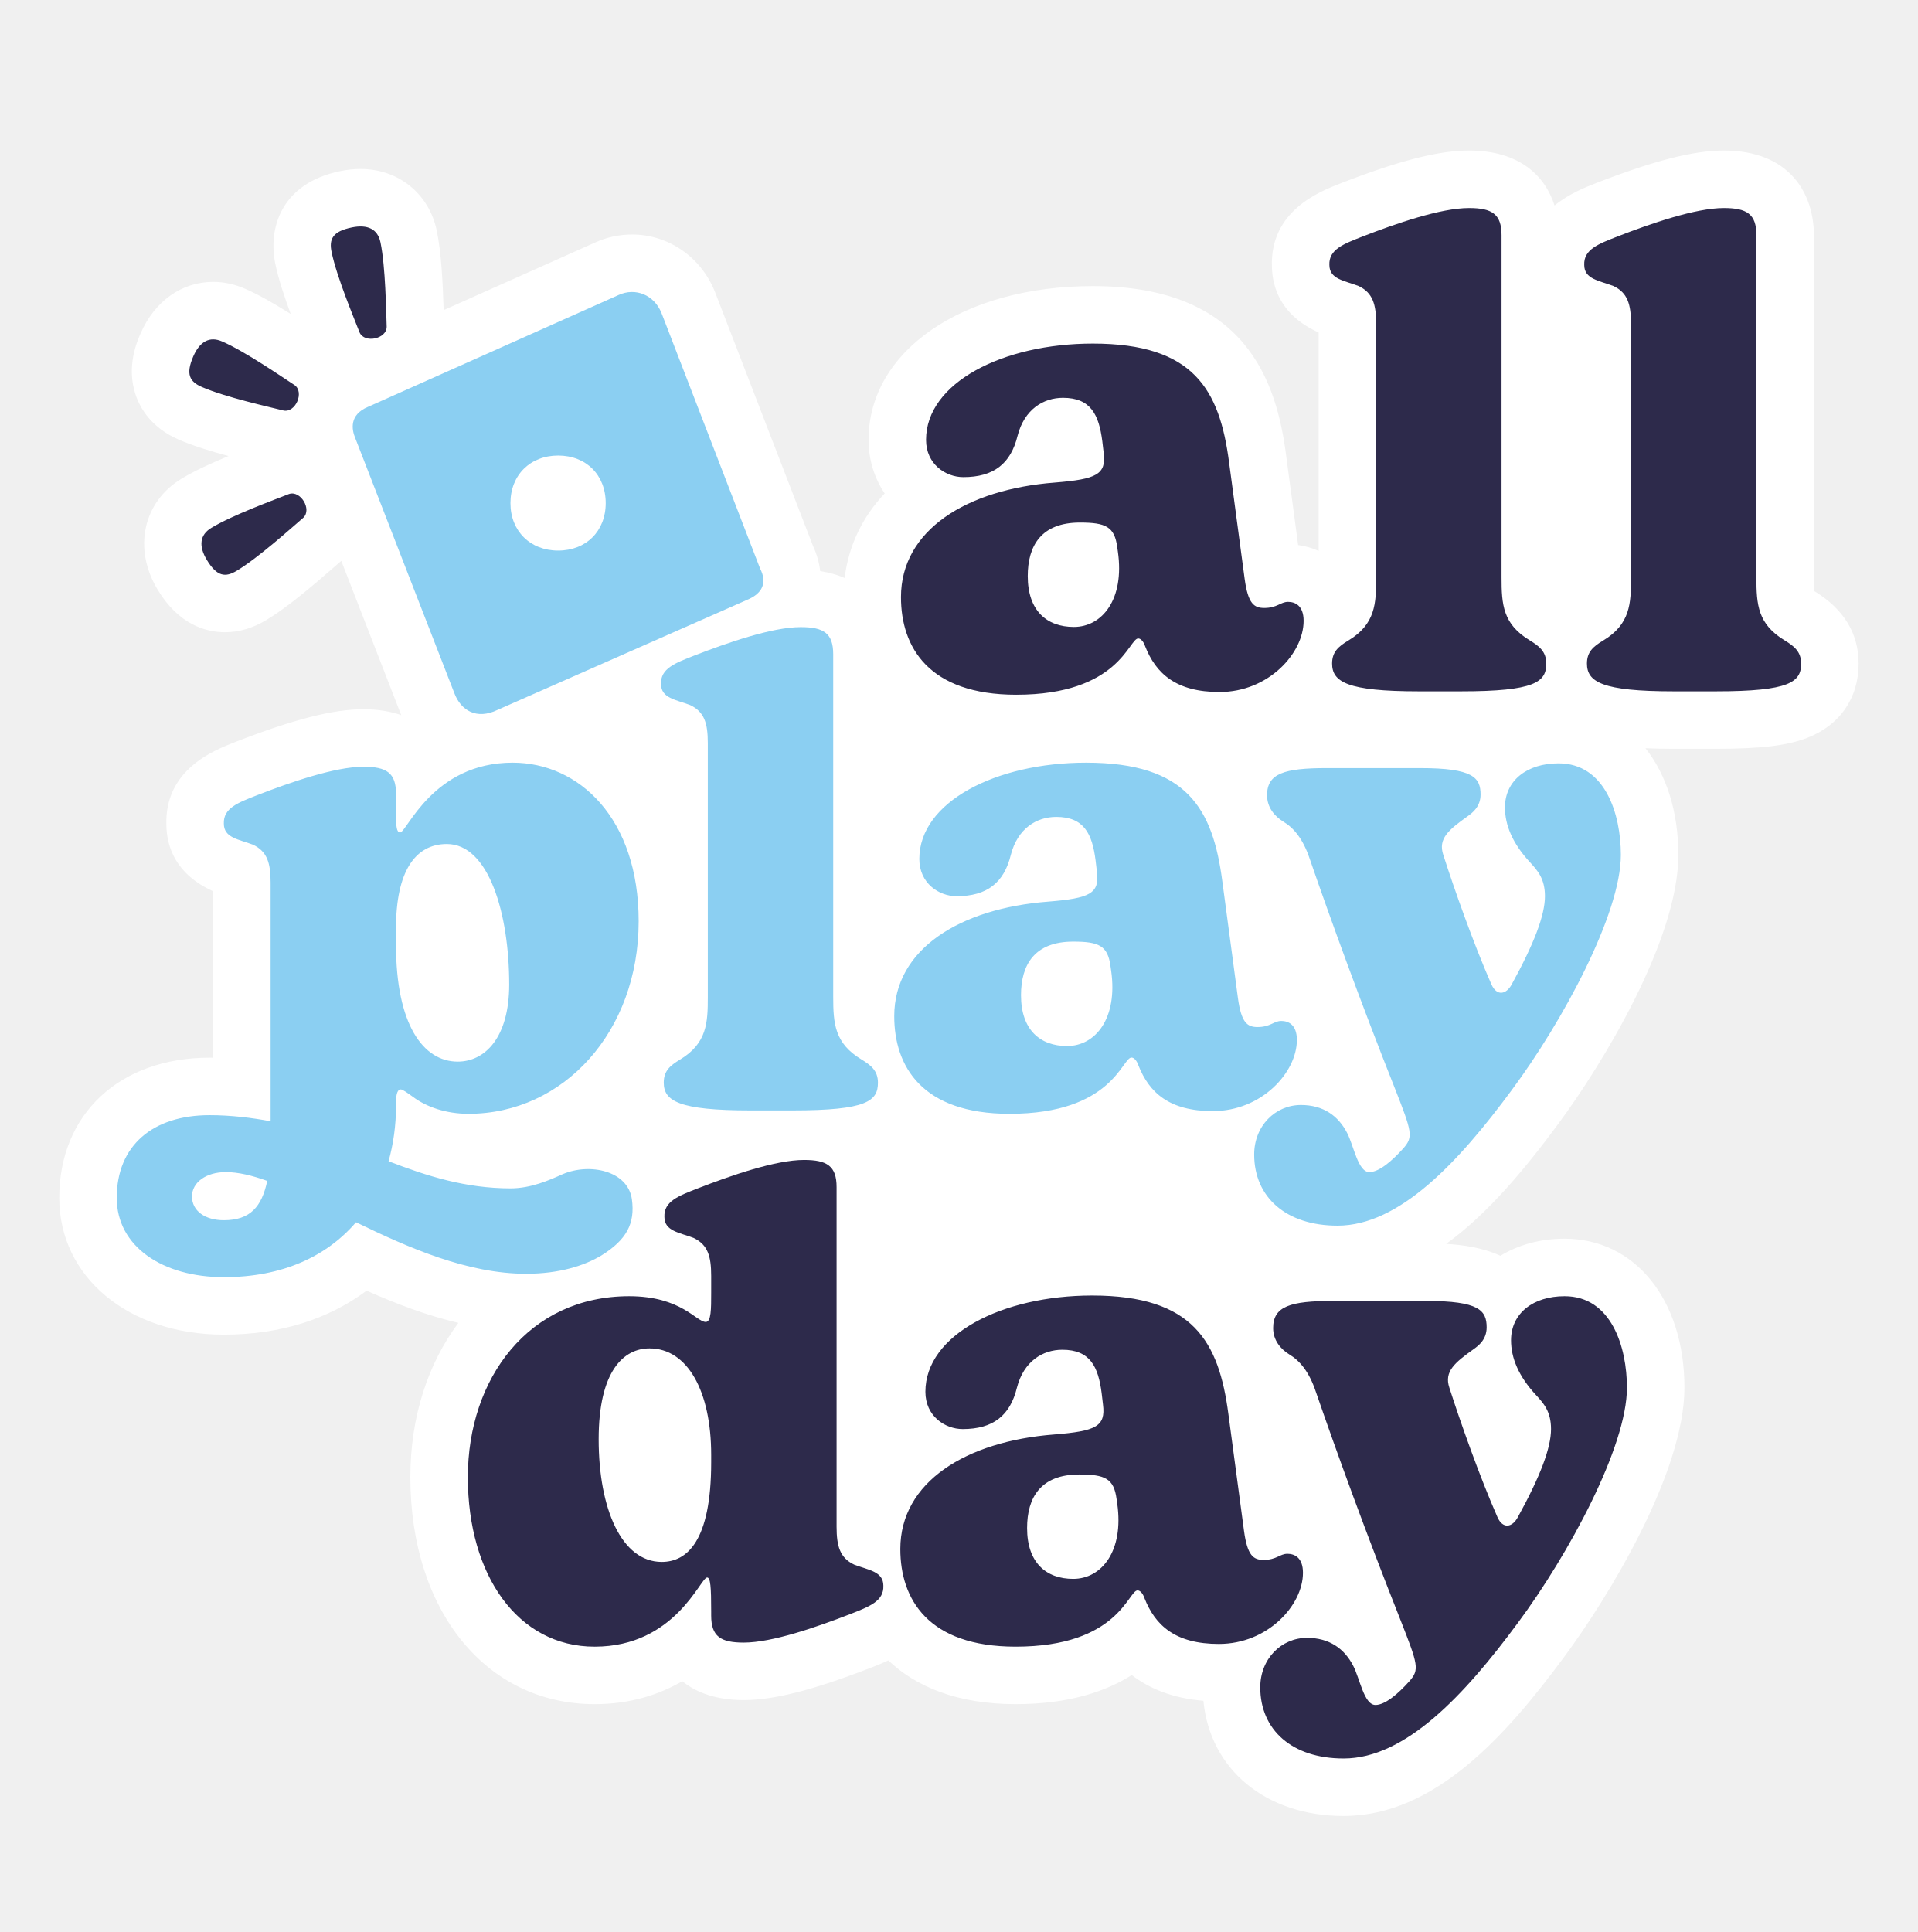
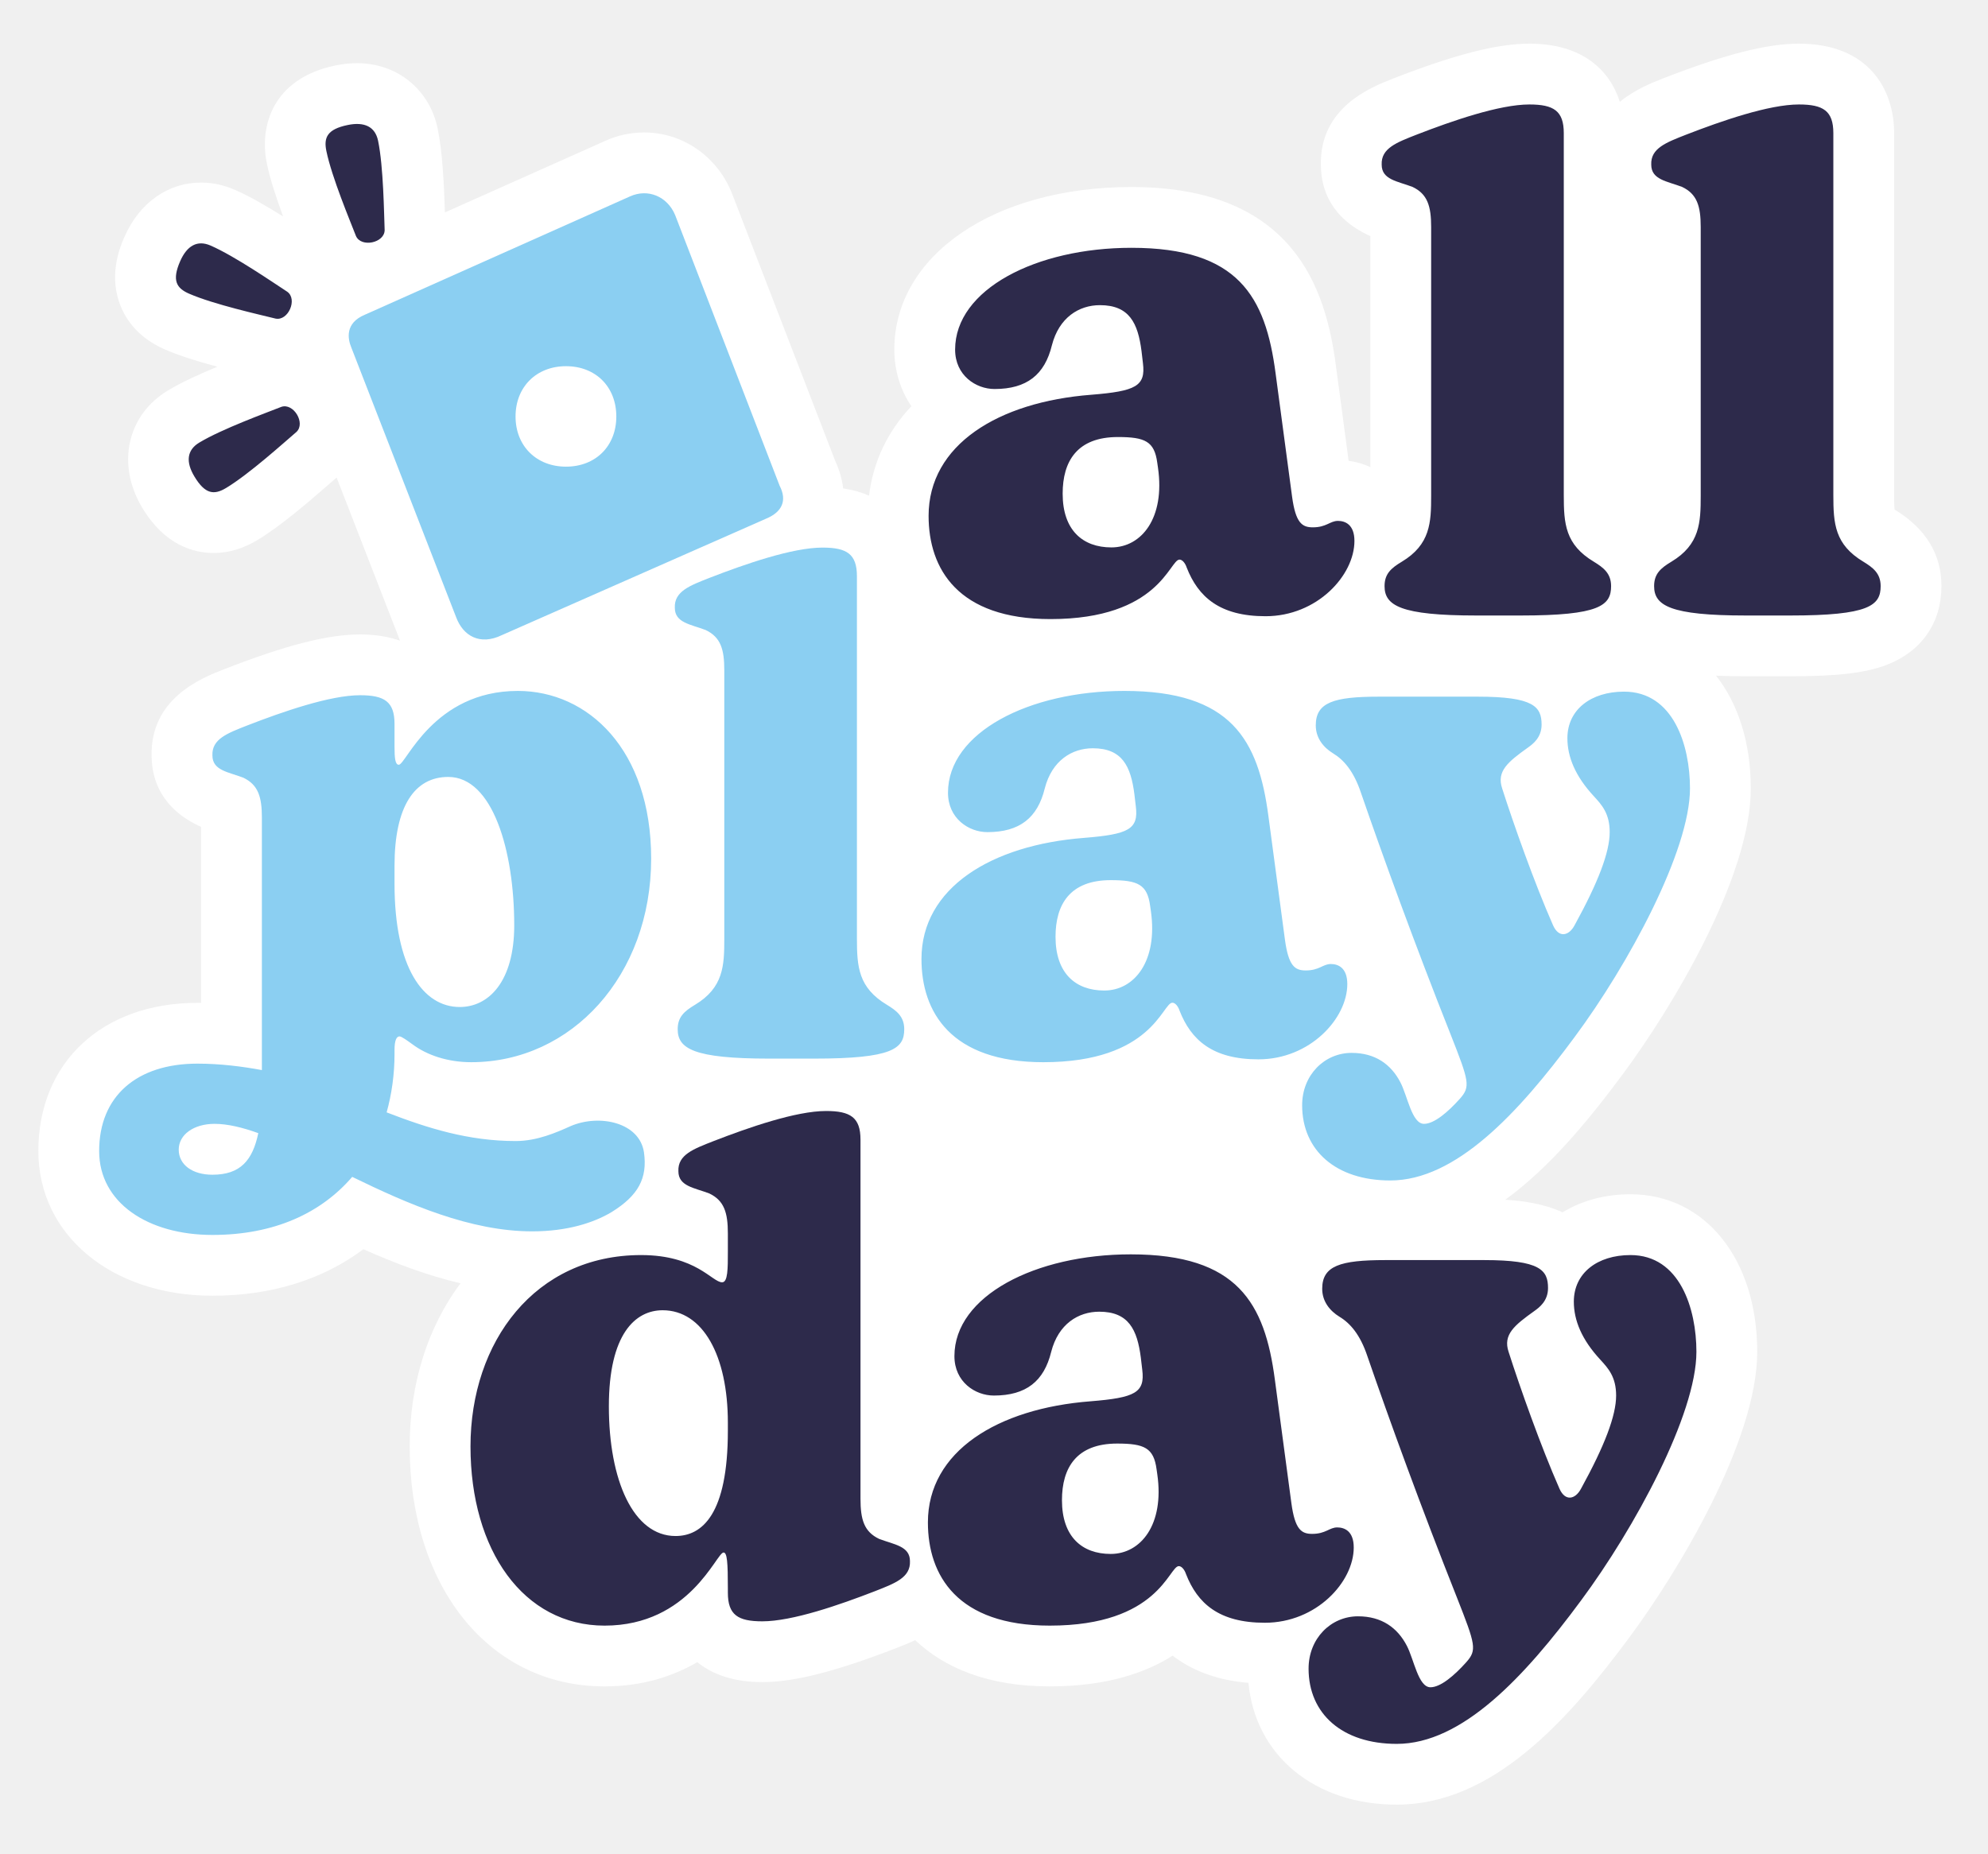
- <svg xmlns="http://www.w3.org/2000/svg" id="Layer_1" data-name="Layer 1" width="117.704mm" height="118.565mm" viewBox="0 0 333.65 336.09">
+ <svg xmlns="http://www.w3.org/2000/svg" id="Layer_1" data-name="Layer 1" viewBox="4 19 327 305">
  <defs>
    <style>
      .cls-1 {
        fill: #fff;
      }

      .cls-2 {
        fill: #2d2a4b;
      }

      .cls-3 {
        fill: #8bcff2;
      }
    </style>
  </defs>
  <path class="cls-1" d="M315.752,102.902s-.115-.07-.127-.077c-.064-.739-.064-1.917-.064-2.371v-59.551c0-7.115-4.114-14.718-15.662-14.718-5.262,0-12.087,1.736-22.174,5.646l-.261.103c-1.733.681-4.561,1.804-7.022,3.816-1.662-5.205-6.139-9.565-14.882-9.565-5.262,0-12.087,1.736-22.174,5.646l-.261.103c-3.646,1.432-12.148,4.771-11.855,14.382.059,3.775,1.612,8.585,8.135,11.528v38.003c-1.107-.508-2.304-.865-3.574-1.034l-2.101-15.705c-1.648-12.595-6.927-29.339-33.618-29.339-22.604,0-39.01,11.249-39.01,26.746,0,3.484,1.029,6.686,2.807,9.32-3.869,4.093-6.282,9.079-6.964,14.711-1.246-.549-2.661-.955-4.251-1.196-.184-1.485-.598-2.972-1.27-4.416l-17.036-44.141-.095-.235c-2.463-5.932-8.09-9.765-14.335-9.765-2.242,0-4.432.481-6.426,1.395l-26.35,11.761c-.15-4.752-.4-9.966-1.199-13.82-1.334-6.421-6.661-10.735-13.257-10.735-1.149,0-2.351.128-3.574.381-10.332,2.146-12.523,10.019-11.26,16.109.542,2.613,1.548,5.67,2.68,8.732-2.756-1.731-5.525-3.335-7.937-4.386-1.814-.791-3.686-1.192-5.562-1.192-5.454,0-10.168,3.346-12.611,8.951-.621,1.425-2.512,5.763-.884,10.65.812,2.436,2.777,5.774,7.53,7.845,2.439,1.063,5.504,2.005,8.648,2.848-2.998,1.241-5.899,2.566-8.144,3.919-6.729,4.052-8.496,12.171-4.199,19.31,3.694,6.132,8.426,7.419,11.745,7.42h.001c2.421,0,4.838-.717,7.184-2.13,3.657-2.202,7.996-5.903,11.775-9.198.451-.394.837-.73,1.14-.988l.113-.097,10.327,26.575c.035.091.076.177.112.267-1.859-.653-4.034-1.032-6.58-1.032-5.268,0-12.093,1.737-22.166,5.646l-.246.097c-3.653,1.431-12.176,4.769-11.878,14.395.06,3.774,1.615,8.581,8.135,11.522v28.957c-.205-.003-.409-.004-.613-.004-15.645,0-26.155,9.801-26.155,24.387,0,13.789,12.042,23.798,28.633,23.798,9.667,0,18.113-2.623,24.83-7.652,5.172,2.302,10.514,4.322,15.976,5.606-5.291,7.083-8.358,16.329-8.358,26.841,0,23.246,13.182,39.481,32.054,39.481,6.296,0,11.318-1.701,15.253-3.989,2.465,2.001,5.951,3.281,10.688,3.281,5.266,0,12.091-1.736,22.17-5.645l.25-.099c.745-.292,1.697-.67,2.731-1.159,4.773,4.531,11.939,7.61,22.139,7.61,9.495,0,15.888-2.318,20.213-5.058,3.029,2.324,7.078,4.039,12.467,4.472,1.124,11.915,10.837,20.042,24.395,20.042,15.808,0,28.258-13.974,38.336-27.623,7.783-10.483,20.956-32.155,20.956-46.881,0-15.261-8.574-25.919-20.851-25.919-4.258,0-8.071,1.076-11.163,2.972-3.12-1.439-6.644-1.912-9.437-2.069,7.347-5.339,13.767-13.12,19.436-20.798,7.783-10.482,20.956-32.152,20.956-46.879,0-7.556-2.104-13.981-5.716-18.546,1.492.065,3.119.098,4.909.098h7.31c7.815,0,12.424-.55,15.904-1.897,5.69-2.204,8.955-6.919,8.955-12.938,0-5.214-2.554-9.429-7.591-12.526Z" />
  <path class="cls-3" d="M20.309,208.379c0-9.081,6.25-14.386,16.154-14.386,3.774,0,7.429.47,10.614,1.06v-41.507c0-3.42-.59-5.425-3.067-6.604-2.475-.943-5.07-1.18-5.07-3.655-.118-2.712,2.477-3.657,5.777-4.952,5.779-2.242,13.561-4.954,18.514-4.954,4.01,0,5.662,1.062,5.662,4.717v3.774c0,1.885.118,2.947.707,2.947,1.178,0,5.66-12.146,19.574-12.146,11.556,0,21.933,9.669,21.933,27.593,0,19.223-13.089,33.49-29.598,33.49-3.892,0-7.312-1.178-9.669-2.947-.825-.59-1.77-1.297-2.122-1.297-.472,0-.825.59-.825,2.24v.707c0,3.302-.472,6.604-1.297,9.552,6.72,2.595,13.442,4.717,21.226,4.717,3.537,0,6.72-1.415,9.079-2.475,4.717-2.005,11.319-.59,12.027,4.362.59,4.245-.943,7.075-5.305,9.787-2.949,1.77-7.312,3.184-13.089,3.184-10.142,0-20.401-4.482-29.6-8.962-5.07,5.895-12.734,9.552-22.994,9.552-10.614,0-18.631-5.307-18.631-13.797ZM38.94,212.27c4.599,0,6.604-2.358,7.547-6.839-2.595-.943-5.07-1.533-7.194-1.533-3.42,0-5.895,1.77-5.895,4.245,0,2.477,2.24,4.127,5.542,4.127ZM88.584,171.233c0-12.262-3.537-24.409-10.849-24.409-5.542,0-8.842,4.835-8.842,14.622v2.949c0,13.797,4.715,20.281,10.73,20.281,4.717,0,8.962-4.127,8.962-13.444ZM149.905,184.324c1.533.943,2.83,1.885,2.83,4.008,0,3.184-1.887,4.835-14.859,4.835h-7.31c-12.499,0-15.094-1.65-15.094-4.835,0-2.005,1.06-2.947,2.83-4.008,4.717-2.832,4.835-6.487,4.835-10.849v-44.221c0-3.42-.59-5.425-3.067-6.602-2.475-.944-5.07-1.18-5.07-3.657-.118-2.712,2.477-3.655,5.777-4.952,5.779-2.24,13.561-4.952,18.514-4.952,4.01,0,5.662,1.06,5.662,4.717v59.55c0,4.715.235,8.135,4.952,10.967ZM155.569,176.777c0-11.674,11.437-18.751,26.768-19.928,7.31-.59,8.962-1.417,8.49-5.189l-.235-2.005c-.59-4.599-2.005-7.547-6.839-7.547-3.42,0-6.722,2.005-7.902,6.604-1.18,4.835-4.127,7.192-9.434,7.192-3.065,0-6.485-2.24-6.485-6.485,0-9.906,13.324-16.746,29.008-16.746,17.571,0,22.051,8.019,23.703,20.636l2.712,20.283c.59,4.362,1.65,5.07,3.42,5.07,2.24,0,2.83-1.06,4.127-1.06,1.178,0,2.712.59,2.712,3.302,0,5.66-6.132,12.382-14.623,12.382-7.547,0-11.084-3.184-12.971-8.019-.235-.707-.707-1.297-1.178-1.297-1.652,0-3.302,9.787-21.226,9.787-15.211,0-20.046-8.254-20.046-16.979ZM193.303,168.875l-.119-.825c-.47-3.537-2.005-4.245-6.485-4.245-6.722,0-9.079,4.008-9.079,9.315,0,6.014,3.302,8.844,8.017,8.844,4.954,0,8.844-4.835,7.666-13.089ZM218.186,200.833c0-4.954,3.657-8.609,8.137-8.609,3.892,0,6.487,1.887,8.019,4.835,1.18,2.24,1.887,6.839,3.89,6.839,1.652,0,3.892-1.887,5.897-4.127,1.77-2.005,1.533-2.83-1.533-10.612-5.897-14.859-11.084-29.127-14.741-39.739-1.178-3.537-2.83-5.425-4.598-6.487-1.534-.943-2.83-2.475-2.83-4.598,0-3.774,2.947-4.717,10.377-4.717h16.272c9.199,0,10.496,1.65,10.496,4.598,0,2.122-1.415,3.184-2.242,3.774-3.3,2.358-5.188,3.892-4.245,6.722,1.887,5.895,5.307,15.564,8.372,22.521.944,2.124,2.595,1.77,3.539,0,3.89-7.075,5.777-12.027,5.777-15.329,0-3.065-1.297-4.48-2.595-5.895-3.065-3.302-4.362-6.487-4.362-9.552,0-4.717,3.892-7.666,9.315-7.666,8.137,0,10.849,8.844,10.849,15.921,0,10.259-10.142,29.008-18.984,40.917-9.316,12.619-19.576,23.585-30.307,23.585-8.962,0-14.504-4.954-14.504-12.382ZM132.244,98.925l-17.187-44.53c-1.286-3.096-4.5-4.422-7.449-3.073l-43.587,19.454c-3.303,1.373-2.831,3.963-2.231,5.407l17.247,44.384c1.14,3.036,3.882,4.679,7.509,2.928l43.467-19.163c2.682-1.115,3.466-3.016,2.231-5.407ZM97.1,95.776c-4.87,0-8.299-3.407-8.299-8.253,0-4.87,3.429-8.276,8.299-8.276,4.893,0,8.276,3.406,8.276,8.276,0,4.847-3.383,8.253-8.276,8.253Z" />
  <path class="cls-2" d="M81.39,256.972c0-17.216,10.614-31.485,28.065-31.485,9.081,0,11.674,4.48,13.326,4.48.943,0,.943-2.24.943-5.07v-2.947c0-3.42-.59-5.425-3.065-6.604-2.477-.943-5.072-1.18-5.072-3.655-.118-2.712,2.477-3.655,5.779-4.952,5.777-2.242,13.559-4.954,18.514-4.954,4.01,0,5.66,1.062,5.66,4.717v59.078c0,3.42.59,5.425,3.065,6.604,2.477.943,5.072,1.18,5.072,3.655.118,2.712-2.477,3.657-5.779,4.954-5.777,2.24-13.559,4.952-18.514,4.952-4.008,0-5.66-1.062-5.66-4.717v-.707c0-4.245-.118-5.897-.707-5.897-1.18,0-5.542,12.029-19.574,12.029-13.326,0-22.053-12.382-22.053-29.48ZM123.724,254.377v-1.297c0-11.084-4.127-18.514-10.73-18.514-4.482,0-8.844,3.892-8.844,15.801,0,12.146,4.008,21.343,10.967,21.343,4.362,0,8.607-3.537,8.607-17.334ZM156.627,269.471c0-11.674,11.437-18.749,26.768-19.928,7.31-.59,8.962-1.415,8.49-5.189l-.235-2.003c-.59-4.599-2.005-7.547-6.839-7.547-3.42,0-6.722,2.003-7.902,6.602-1.18,4.835-4.127,7.194-9.434,7.194-3.065,0-6.485-2.242-6.485-6.487,0-9.905,13.324-16.744,29.008-16.744,17.571,0,22.051,8.017,23.703,20.636l2.712,20.281c.59,4.364,1.65,5.072,3.42,5.072,2.24,0,2.83-1.062,4.127-1.062,1.178,0,2.712.59,2.712,3.302,0,5.66-6.132,12.382-14.623,12.382-7.547,0-11.084-3.184-12.971-8.019-.235-.707-.707-1.296-1.178-1.296-1.652,0-3.302,9.787-21.226,9.787-15.211,0-20.046-8.254-20.046-16.981ZM194.362,261.571l-.119-.827c-.47-3.537-2.005-4.245-6.485-4.245-6.722,0-9.079,4.01-9.079,9.316,0,6.014,3.302,8.844,8.017,8.844,4.954,0,8.844-4.835,7.666-13.089ZM219.244,293.527c0-4.952,3.657-8.607,8.137-8.607,3.892,0,6.487,1.885,8.019,4.835,1.18,2.24,1.887,6.839,3.89,6.839,1.652,0,3.892-1.887,5.897-4.127,1.77-2.005,1.533-2.832-1.533-10.614-5.897-14.859-11.084-29.126-14.741-39.739-1.178-3.537-2.83-5.425-4.598-6.485-1.534-.944-2.83-2.477-2.83-4.599,0-3.773,2.947-4.717,10.377-4.717h16.272c9.199,0,10.496,1.652,10.496,4.599,0,2.122-1.415,3.184-2.242,3.773-3.3,2.359-5.188,3.892-4.245,6.722,1.887,5.897,5.307,15.566,8.372,22.523.944,2.122,2.595,1.77,3.539,0,3.89-7.075,5.777-12.029,5.777-15.329,0-3.067-1.297-4.482-2.595-5.897-3.065-3.302-4.362-6.485-4.362-9.552,0-4.717,3.892-7.665,9.315-7.665,8.137,0,10.849,8.844,10.849,15.919,0,10.259-10.142,29.008-18.984,40.919-9.316,12.617-19.576,23.583-30.307,23.583-8.962,0-14.504-4.952-14.504-12.382ZM156.741,103.874c0-11.674,11.437-18.751,26.768-19.928,7.31-.59,8.962-1.417,8.49-5.189l-.235-2.005c-.59-4.599-2.005-7.547-6.839-7.547-3.42,0-6.722,2.005-7.902,6.604-1.18,4.835-4.127,7.192-9.434,7.192-3.065,0-6.485-2.24-6.485-6.485,0-9.906,13.324-16.746,29.008-16.746,17.571,0,22.051,8.019,23.703,20.636l2.712,20.283c.59,4.362,1.65,5.07,3.42,5.07,2.24,0,2.83-1.06,4.127-1.06,1.178,0,2.712.59,2.712,3.302,0,5.66-6.132,12.382-14.623,12.382-7.547,0-11.084-3.184-12.971-8.019-.235-.707-.707-1.297-1.178-1.297-1.652,0-3.302,9.787-21.226,9.787-15.211,0-20.046-8.254-20.046-16.979ZM194.476,95.972l-.119-.825c-.47-3.537-2.005-4.245-6.485-4.245-6.722,0-9.079,4.008-9.079,9.315,0,6.014,3.302,8.844,8.017,8.844,4.954,0,8.844-4.835,7.666-13.089ZM266.174,111.421c1.533.943,2.83,1.885,2.83,4.008,0,3.184-1.887,4.835-14.859,4.835h-7.31c-12.499,0-15.094-1.65-15.094-4.835,0-2.005,1.06-2.947,2.83-4.008,4.717-2.832,4.835-6.487,4.835-10.849v-44.221c0-3.42-.59-5.425-3.067-6.602-2.475-.944-5.07-1.18-5.07-3.657-.118-2.712,2.477-3.655,5.777-4.952,5.779-2.24,13.561-4.952,18.514-4.952,4.01,0,5.662,1.06,5.662,4.717v59.55c0,4.715.235,8.135,4.952,10.967ZM310.513,111.421c1.533.943,2.83,1.885,2.83,4.008,0,3.184-1.887,4.835-14.859,4.835h-7.31c-12.499,0-15.094-1.65-15.094-4.835,0-2.005,1.06-2.947,2.83-4.008,4.717-2.832,4.835-6.487,4.835-10.849v-44.221c0-3.42-.59-5.425-3.067-6.602-2.475-.944-5.07-1.18-5.07-3.657-.118-2.712,2.477-3.655,5.777-4.952,5.779-2.24,13.561-4.952,18.514-4.952,4.01,0,5.662,1.06,5.662,4.717v59.55c0,4.715.235,8.135,4.952,10.967ZM57.685,43.852c-.467-2.251.163-3.592,3.502-4.284,2.757-.572,4.523.272,5.004,2.595.888,4.282.972,11.986,1.079,14.689-.014,2.123-3.86,2.921-4.717.979-.977-2.522-3.964-9.624-4.868-13.978ZM35.106,67.319c-2.107-.918-2.838-2.207-1.476-5.333,1.125-2.581,2.834-3.535,5.008-2.587,4.009,1.747,10.347,6.128,12.616,7.601,1.725,1.237.156,4.838-1.925,4.416-2.624-.658-10.147-2.321-14.223-4.098ZM41.183,99.287c-1.969,1.186-3.443,1.036-5.202-1.885-1.453-2.412-1.241-4.357.791-5.581,3.746-2.256,10.988-4.887,13.503-5.883,2.007-.69,4.034,2.675,2.486,4.127-2.056,1.758-7.768,6.928-11.577,9.223Z" />
</svg>
